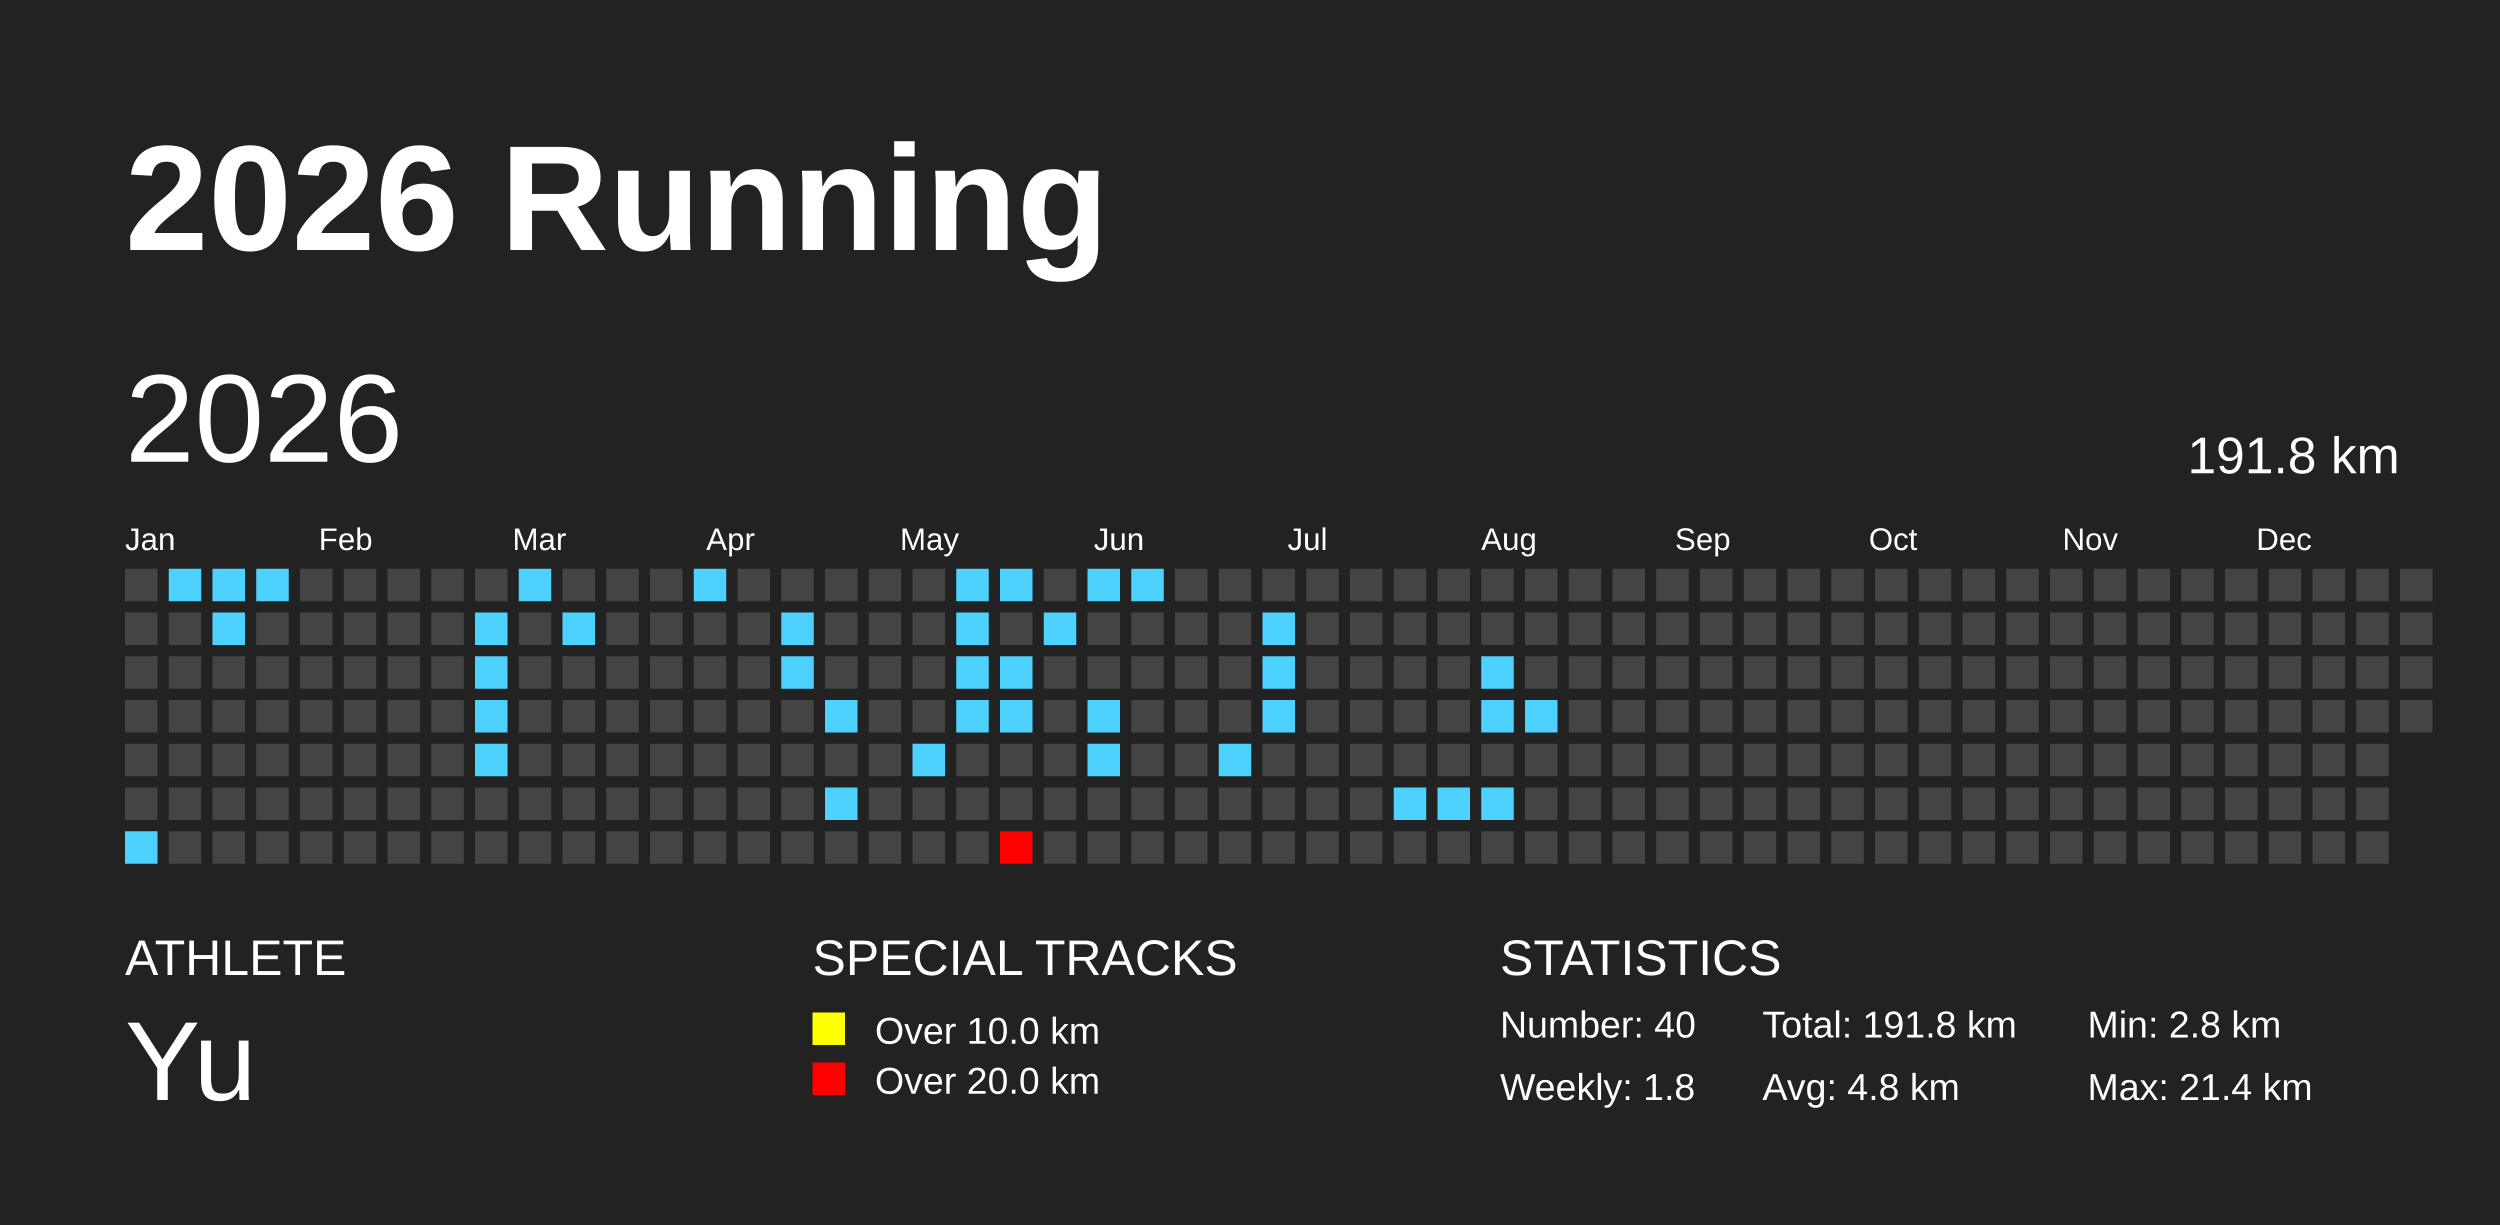
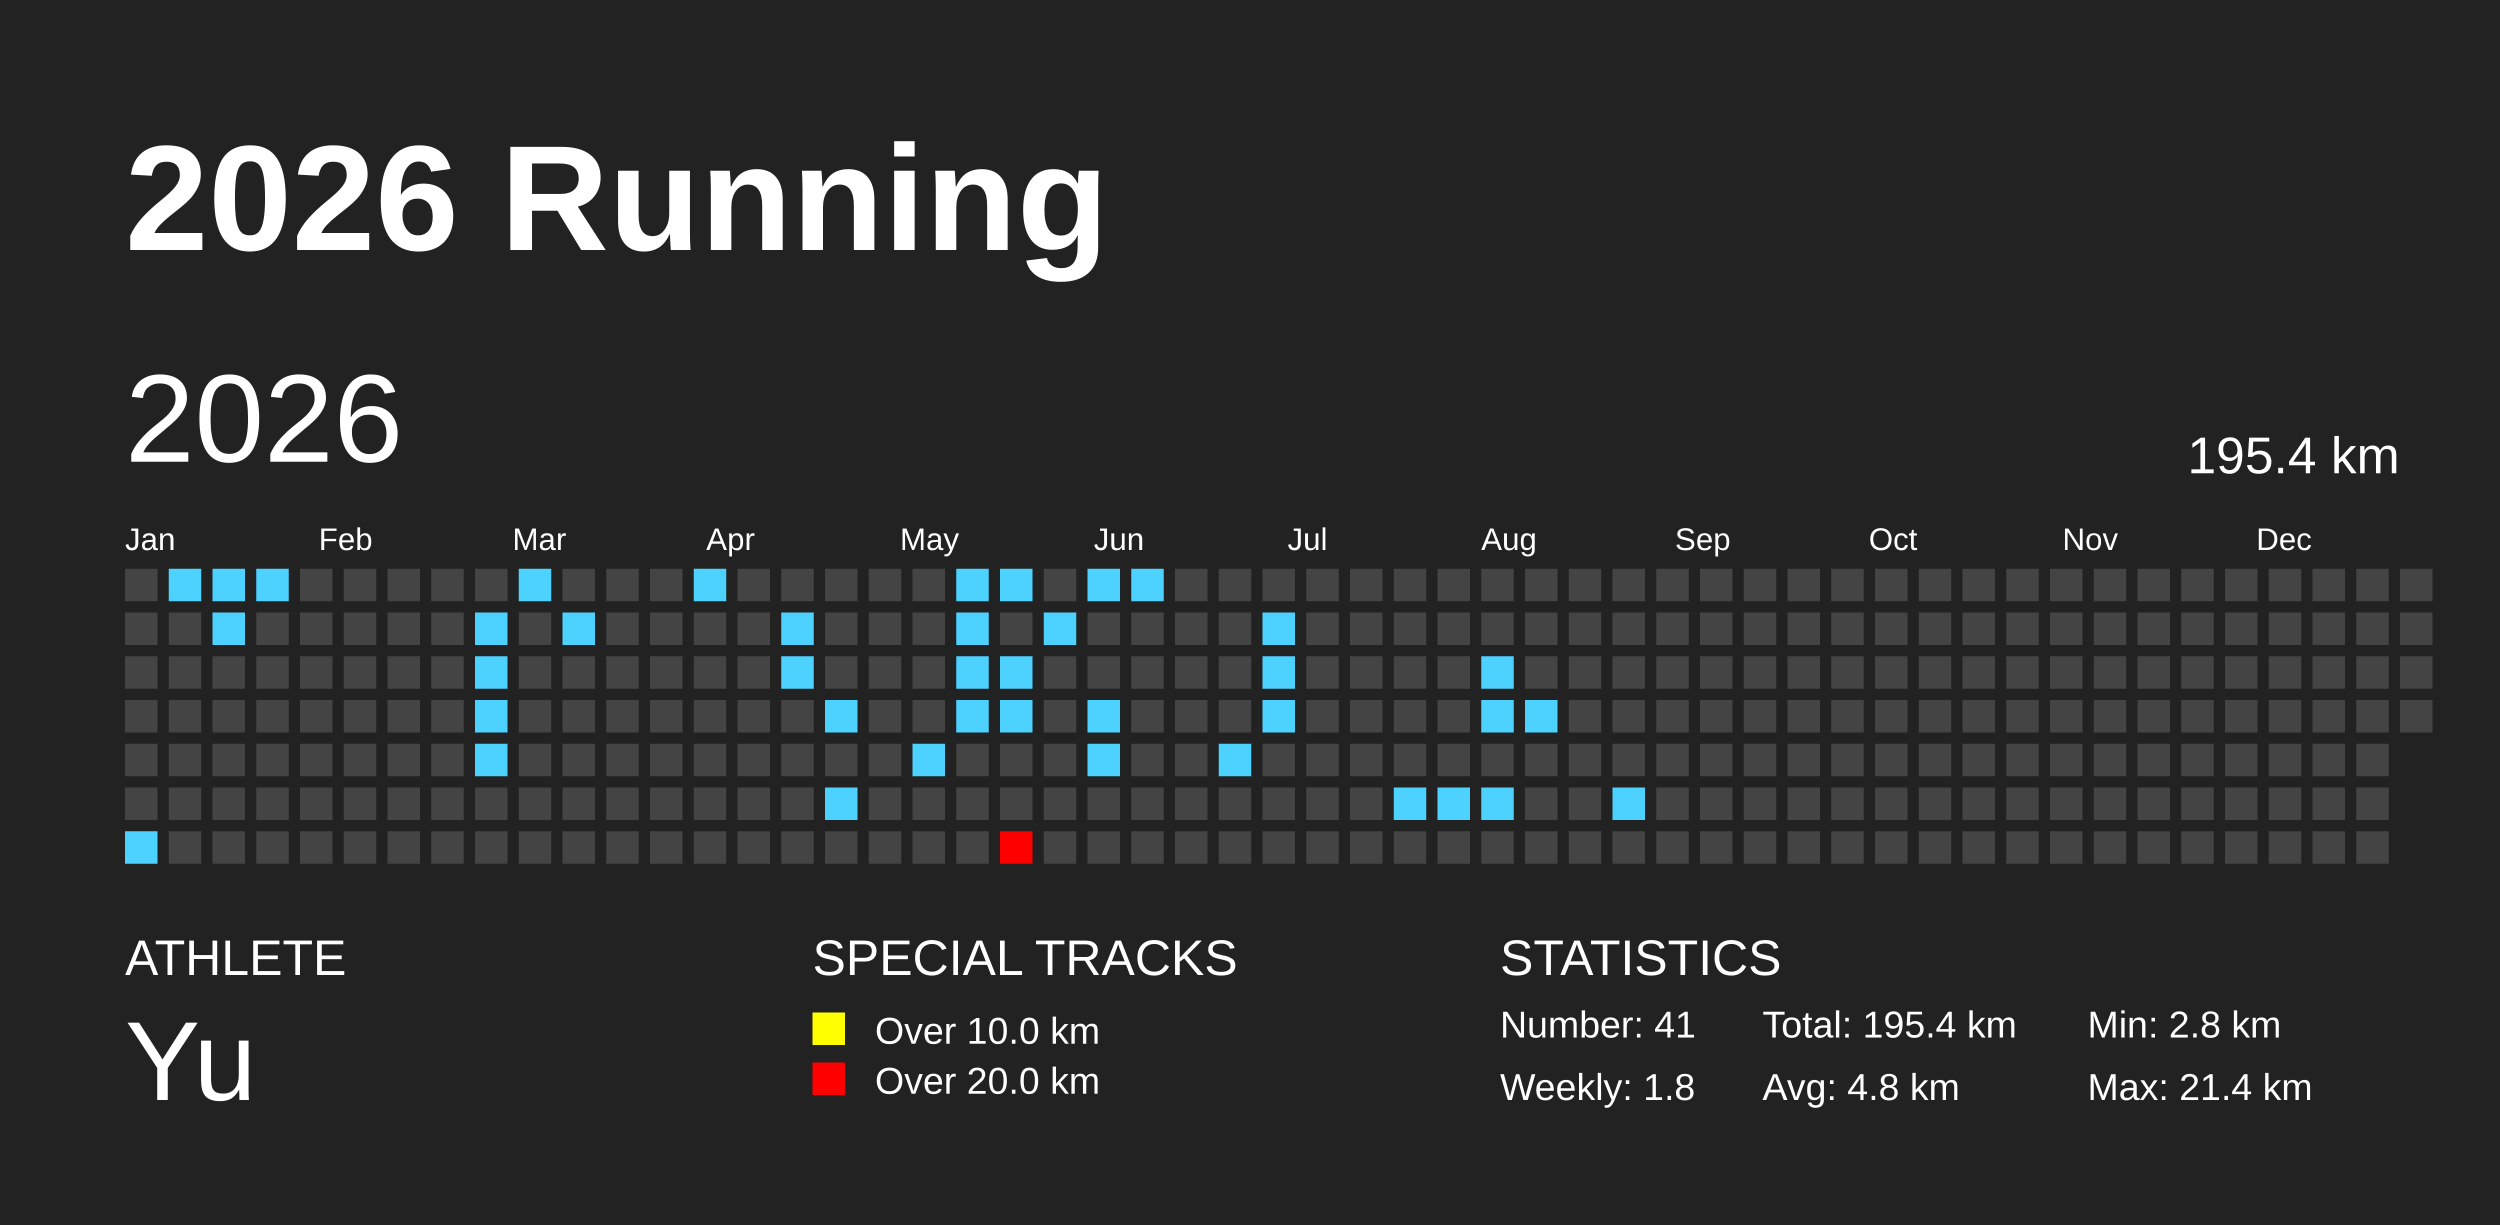
<svg xmlns="http://www.w3.org/2000/svg" baseProfile="full" height="98mm" version="1.1" viewBox="0,0,200,98" width="200mm">
  <defs />
  <rect fill="#222222" height="98" width="200" x="0" y="0" />
  <text fill="#FFFFFF" style="font-size:12px; font-family:Arial; font-weight:bold;" x="10" y="20">2026 Running</text>
  <text fill="#FFFFFF" style="font-size:4px; font-family:Arial" x="10" y="78">ATHLETE</text>
  <text fill="#FFFFFF" style="font-size:9px; font-family:Arial" x="10" y="88">Yu</text>
  <text fill="#FFFFFF" style="font-size:4px; font-family:Arial" x="65" y="78">SPECIAL TRACKS</text>
  <rect fill="yellow" height="2.6" width="2.6" x="65" y="81" />
  <text fill="#FFFFFF" style="font-size:3px; font-family:Arial" x="70" y="83.5">Over 10.0 km</text>
  <rect fill="red" height="2.6" width="2.6" x="65" y="85" />
  <text fill="#FFFFFF" style="font-size:3px; font-family:Arial" x="70" y="87.5">Over 20.0 km</text>
  <text fill="#FFFFFF" style="font-size:4px; font-family:Arial" x="120" y="78">STATISTICS</text>
-   <text fill="#FFFFFF" style="font-size:3px; font-family:Arial" x="120" y="83">Number: 40</text>
+   <text fill="#FFFFFF" style="font-size:3px; font-family:Arial" x="120" y="83">Number: 41</text>
  <text fill="#FFFFFF" style="font-size:3px; font-family:Arial" x="120" y="88">Weekly: 1.8</text>
-   <text fill="#FFFFFF" style="font-size:3px; font-family:Arial" x="141" y="83">Total: 191.8 km</text>
+   <text fill="#FFFFFF" style="font-size:3px; font-family:Arial" x="141" y="83">Total: 195.4 km</text>
  <text fill="#FFFFFF" style="font-size:3px; font-family:Arial" x="141" y="88">Avg: 4.8 km</text>
  <text fill="#FFFFFF" style="font-size:3px; font-family:Arial" x="167" y="83">Min: 2.8 km</text>
  <text fill="#FFFFFF" style="font-size:3px; font-family:Arial" x="167" y="88">Max: 21.4 km</text>
  <text dominant-baseline="hanging" fill="#FFFFFF" style="font-size:10.0px; font-family:Arial;" x="10" y="30">2026</text>
-   <text dominant-baseline="hanging" fill="#FFFFFF" style="font-size:4.125px; font-family:Arial;" x="175" y="35">191.8 km</text>
+   <text dominant-baseline="hanging" fill="#FFFFFF" style="font-size:4.125px; font-family:Arial;" x="175" y="35">195.4 km</text>
  <text fill="#FFFFFF" style="font-size:2.5px; font-family:Arial" x="10.0" y="44">Jan</text>
  <text fill="#FFFFFF" style="font-size:2.5px; font-family:Arial" x="25.5" y="44">Feb</text>
  <text fill="#FFFFFF" style="font-size:2.5px; font-family:Arial" x="41.0" y="44">Mar</text>
  <text fill="#FFFFFF" style="font-size:2.5px; font-family:Arial" x="56.5" y="44">Apr</text>
  <text fill="#FFFFFF" style="font-size:2.5px; font-family:Arial" x="72.0" y="44">May</text>
  <text fill="#FFFFFF" style="font-size:2.5px; font-family:Arial" x="87.5" y="44">Jun</text>
  <text fill="#FFFFFF" style="font-size:2.5px; font-family:Arial" x="103.0" y="44">Jul</text>
  <text fill="#FFFFFF" style="font-size:2.5px; font-family:Arial" x="118.5" y="44">Aug</text>
  <text fill="#FFFFFF" style="font-size:2.5px; font-family:Arial" x="134.0" y="44">Sep</text>
  <text fill="#FFFFFF" style="font-size:2.5px; font-family:Arial" x="149.5" y="44">Oct</text>
  <text fill="#FFFFFF" style="font-size:2.5px; font-family:Arial" x="165.0" y="44">Nov</text>
  <text fill="#FFFFFF" style="font-size:2.5px; font-family:Arial" x="180.5" y="44">Dec</text>
  <rect fill="#444444" height="2.6" width="2.6" x="10.0" y="45.5" />
  <rect fill="#444444" height="2.6" width="2.6" x="10.0" y="49.0" />
  <rect fill="#444444" height="2.6" width="2.6" x="10.0" y="52.5" />
  <rect fill="#444444" height="2.6" width="2.6" x="10.0" y="56.0" />
  <rect fill="#444444" height="2.6" width="2.6" x="10.0" y="59.5" />
  <rect fill="#444444" height="2.6" width="2.6" x="10.0" y="63.0" />
  <rect fill="#4dd2ff" height="2.6" width="2.6" x="10.0" y="66.5" />
  <rect fill="#4dd2ff" height="2.6" width="2.6" x="13.5" y="45.5" />
  <rect fill="#444444" height="2.6" width="2.6" x="13.5" y="49.0" />
  <rect fill="#444444" height="2.6" width="2.6" x="13.5" y="52.5" />
  <rect fill="#444444" height="2.6" width="2.6" x="13.5" y="56.0" />
  <rect fill="#444444" height="2.6" width="2.6" x="13.5" y="59.5" />
  <rect fill="#444444" height="2.6" width="2.6" x="13.5" y="63.0" />
  <rect fill="#444444" height="2.6" width="2.6" x="13.5" y="66.5" />
  <rect fill="#4dd2ff" height="2.6" width="2.6" x="17.0" y="45.5" />
  <rect fill="#4dd2ff" height="2.6" width="2.6" x="17.0" y="49.0" />
  <rect fill="#444444" height="2.6" width="2.6" x="17.0" y="52.5" />
  <rect fill="#444444" height="2.6" width="2.6" x="17.0" y="56.0" />
  <rect fill="#444444" height="2.6" width="2.6" x="17.0" y="59.5" />
  <rect fill="#444444" height="2.6" width="2.6" x="17.0" y="63.0" />
  <rect fill="#444444" height="2.6" width="2.6" x="17.0" y="66.5" />
  <rect fill="#4dd2ff" height="2.6" width="2.6" x="20.5" y="45.5" />
  <rect fill="#444444" height="2.6" width="2.6" x="20.5" y="49.0" />
  <rect fill="#444444" height="2.6" width="2.6" x="20.5" y="52.5" />
  <rect fill="#444444" height="2.6" width="2.6" x="20.5" y="56.0" />
  <rect fill="#444444" height="2.6" width="2.6" x="20.5" y="59.5" />
  <rect fill="#444444" height="2.6" width="2.6" x="20.5" y="63.0" />
  <rect fill="#444444" height="2.6" width="2.6" x="20.5" y="66.5" />
  <rect fill="#444444" height="2.6" width="2.6" x="24.0" y="45.5" />
  <rect fill="#444444" height="2.6" width="2.6" x="24.0" y="49.0" />
  <rect fill="#444444" height="2.6" width="2.6" x="24.0" y="52.5" />
  <rect fill="#444444" height="2.6" width="2.6" x="24.0" y="56.0" />
  <rect fill="#444444" height="2.6" width="2.6" x="24.0" y="59.5" />
  <rect fill="#444444" height="2.6" width="2.6" x="24.0" y="63.0" />
  <rect fill="#444444" height="2.6" width="2.6" x="24.0" y="66.5" />
  <rect fill="#444444" height="2.6" width="2.6" x="27.5" y="45.5" />
  <rect fill="#444444" height="2.6" width="2.6" x="27.5" y="49.0" />
  <rect fill="#444444" height="2.6" width="2.6" x="27.5" y="52.5" />
  <rect fill="#444444" height="2.6" width="2.6" x="27.5" y="56.0" />
  <rect fill="#444444" height="2.6" width="2.6" x="27.5" y="59.5" />
  <rect fill="#444444" height="2.6" width="2.6" x="27.5" y="63.0" />
  <rect fill="#444444" height="2.6" width="2.6" x="27.5" y="66.5" />
  <rect fill="#444444" height="2.6" width="2.6" x="31.0" y="45.5" />
  <rect fill="#444444" height="2.6" width="2.6" x="31.0" y="49.0" />
  <rect fill="#444444" height="2.6" width="2.6" x="31.0" y="52.5" />
  <rect fill="#444444" height="2.6" width="2.6" x="31.0" y="56.0" />
  <rect fill="#444444" height="2.6" width="2.6" x="31.0" y="59.5" />
  <rect fill="#444444" height="2.6" width="2.6" x="31.0" y="63.0" />
  <rect fill="#444444" height="2.6" width="2.6" x="31.0" y="66.5" />
  <rect fill="#444444" height="2.6" width="2.6" x="34.5" y="45.5" />
  <rect fill="#444444" height="2.6" width="2.6" x="34.5" y="49.0" />
  <rect fill="#444444" height="2.6" width="2.6" x="34.5" y="52.5" />
  <rect fill="#444444" height="2.6" width="2.6" x="34.5" y="56.0" />
  <rect fill="#444444" height="2.6" width="2.6" x="34.5" y="59.5" />
  <rect fill="#444444" height="2.6" width="2.6" x="34.5" y="63.0" />
  <rect fill="#444444" height="2.6" width="2.6" x="34.5" y="66.5" />
  <rect fill="#444444" height="2.6" width="2.6" x="38.0" y="45.5" />
  <rect fill="#4dd2ff" height="2.6" width="2.6" x="38.0" y="49.0" />
  <rect fill="#4dd2ff" height="2.6" width="2.6" x="38.0" y="52.5" />
  <rect fill="#4dd2ff" height="2.6" width="2.6" x="38.0" y="56.0" />
  <rect fill="#4dd2ff" height="2.6" width="2.6" x="38.0" y="59.5" />
  <rect fill="#444444" height="2.6" width="2.6" x="38.0" y="63.0" />
  <rect fill="#444444" height="2.6" width="2.6" x="38.0" y="66.5" />
  <rect fill="#4dd2ff" height="2.6" width="2.6" x="41.5" y="45.5" />
  <rect fill="#444444" height="2.6" width="2.6" x="41.5" y="49.0" />
  <rect fill="#444444" height="2.6" width="2.6" x="41.5" y="52.5" />
  <rect fill="#444444" height="2.6" width="2.6" x="41.5" y="56.0" />
  <rect fill="#444444" height="2.6" width="2.6" x="41.5" y="59.5" />
  <rect fill="#444444" height="2.6" width="2.6" x="41.5" y="63.0" />
  <rect fill="#444444" height="2.6" width="2.6" x="41.5" y="66.5" />
  <rect fill="#444444" height="2.6" width="2.6" x="45.0" y="45.5" />
  <rect fill="#4dd2ff" height="2.6" width="2.6" x="45.0" y="49.0" />
  <rect fill="#444444" height="2.6" width="2.6" x="45.0" y="52.5" />
  <rect fill="#444444" height="2.6" width="2.6" x="45.0" y="56.0" />
  <rect fill="#444444" height="2.6" width="2.6" x="45.0" y="59.5" />
  <rect fill="#444444" height="2.6" width="2.6" x="45.0" y="63.0" />
  <rect fill="#444444" height="2.6" width="2.6" x="45.0" y="66.5" />
  <rect fill="#444444" height="2.6" width="2.6" x="48.5" y="45.5" />
  <rect fill="#444444" height="2.6" width="2.6" x="48.5" y="49.0" />
  <rect fill="#444444" height="2.6" width="2.6" x="48.5" y="52.5" />
  <rect fill="#444444" height="2.6" width="2.6" x="48.5" y="56.0" />
  <rect fill="#444444" height="2.6" width="2.6" x="48.5" y="59.5" />
  <rect fill="#444444" height="2.6" width="2.6" x="48.5" y="63.0" />
  <rect fill="#444444" height="2.6" width="2.6" x="48.5" y="66.5" />
  <rect fill="#444444" height="2.6" width="2.6" x="52.0" y="45.5" />
  <rect fill="#444444" height="2.6" width="2.6" x="52.0" y="49.0" />
  <rect fill="#444444" height="2.6" width="2.6" x="52.0" y="52.5" />
  <rect fill="#444444" height="2.6" width="2.6" x="52.0" y="56.0" />
  <rect fill="#444444" height="2.6" width="2.6" x="52.0" y="59.5" />
  <rect fill="#444444" height="2.6" width="2.6" x="52.0" y="63.0" />
  <rect fill="#444444" height="2.6" width="2.6" x="52.0" y="66.5" />
  <rect fill="#4dd2ff" height="2.6" width="2.6" x="55.5" y="45.5" />
  <rect fill="#444444" height="2.6" width="2.6" x="55.5" y="49.0" />
  <rect fill="#444444" height="2.6" width="2.6" x="55.5" y="52.5" />
  <rect fill="#444444" height="2.6" width="2.6" x="55.5" y="56.0" />
  <rect fill="#444444" height="2.6" width="2.6" x="55.5" y="59.5" />
  <rect fill="#444444" height="2.6" width="2.6" x="55.5" y="63.0" />
  <rect fill="#444444" height="2.6" width="2.6" x="55.5" y="66.5" />
  <rect fill="#444444" height="2.6" width="2.6" x="59.0" y="45.5" />
  <rect fill="#444444" height="2.6" width="2.6" x="59.0" y="49.0" />
  <rect fill="#444444" height="2.6" width="2.6" x="59.0" y="52.5" />
  <rect fill="#444444" height="2.6" width="2.6" x="59.0" y="56.0" />
  <rect fill="#444444" height="2.6" width="2.6" x="59.0" y="59.5" />
  <rect fill="#444444" height="2.6" width="2.6" x="59.0" y="63.0" />
  <rect fill="#444444" height="2.6" width="2.6" x="59.0" y="66.5" />
  <rect fill="#444444" height="2.6" width="2.6" x="62.5" y="45.5" />
  <rect fill="#4dd2ff" height="2.6" width="2.6" x="62.5" y="49.0" />
  <rect fill="#4dd2ff" height="2.6" width="2.6" x="62.5" y="52.5" />
  <rect fill="#444444" height="2.6" width="2.6" x="62.5" y="56.0" />
  <rect fill="#444444" height="2.6" width="2.6" x="62.5" y="59.5" />
  <rect fill="#444444" height="2.6" width="2.6" x="62.5" y="63.0" />
  <rect fill="#444444" height="2.6" width="2.6" x="62.5" y="66.5" />
  <rect fill="#444444" height="2.6" width="2.6" x="66.0" y="45.5" />
  <rect fill="#444444" height="2.6" width="2.6" x="66.0" y="49.0" />
  <rect fill="#444444" height="2.6" width="2.6" x="66.0" y="52.5" />
  <rect fill="#4dd2ff" height="2.6" width="2.6" x="66.0" y="56.0" />
  <rect fill="#444444" height="2.6" width="2.6" x="66.0" y="59.5" />
  <rect fill="#4dd2ff" height="2.6" width="2.6" x="66.0" y="63.0" />
  <rect fill="#444444" height="2.6" width="2.6" x="66.0" y="66.5" />
  <rect fill="#444444" height="2.6" width="2.6" x="69.5" y="45.5" />
  <rect fill="#444444" height="2.6" width="2.6" x="69.5" y="49.0" />
  <rect fill="#444444" height="2.6" width="2.6" x="69.5" y="52.5" />
  <rect fill="#444444" height="2.6" width="2.6" x="69.5" y="56.0" />
  <rect fill="#444444" height="2.6" width="2.6" x="69.5" y="59.5" />
  <rect fill="#444444" height="2.6" width="2.6" x="69.5" y="63.0" />
  <rect fill="#444444" height="2.6" width="2.6" x="69.5" y="66.5" />
  <rect fill="#444444" height="2.6" width="2.6" x="73.0" y="45.5" />
  <rect fill="#444444" height="2.6" width="2.6" x="73.0" y="49.0" />
  <rect fill="#444444" height="2.6" width="2.6" x="73.0" y="52.5" />
  <rect fill="#444444" height="2.6" width="2.6" x="73.0" y="56.0" />
  <rect fill="#4dd2ff" height="2.6" width="2.6" x="73.0" y="59.5" />
  <rect fill="#444444" height="2.6" width="2.6" x="73.0" y="63.0" />
  <rect fill="#444444" height="2.6" width="2.6" x="73.0" y="66.5" />
  <rect fill="#4dd2ff" height="2.6" width="2.6" x="76.5" y="45.5" />
  <rect fill="#4dd2ff" height="2.6" width="2.6" x="76.5" y="49.0" />
  <rect fill="#4dd2ff" height="2.6" width="2.6" x="76.5" y="52.5" />
  <rect fill="#4dd2ff" height="2.6" width="2.6" x="76.5" y="56.0" />
  <rect fill="#444444" height="2.6" width="2.6" x="76.5" y="59.5" />
  <rect fill="#444444" height="2.6" width="2.6" x="76.5" y="63.0" />
  <rect fill="#444444" height="2.6" width="2.6" x="76.5" y="66.5" />
  <rect fill="#4dd2ff" height="2.6" width="2.6" x="80.0" y="45.5" />
  <rect fill="#444444" height="2.6" width="2.6" x="80.0" y="49.0" />
  <rect fill="#4dd2ff" height="2.6" width="2.6" x="80.0" y="52.5" />
  <rect fill="#4dd2ff" height="2.6" width="2.6" x="80.0" y="56.0" />
  <rect fill="#444444" height="2.6" width="2.6" x="80.0" y="59.5" />
  <rect fill="#444444" height="2.6" width="2.6" x="80.0" y="63.0" />
  <rect fill="red" height="2.6" width="2.6" x="80.0" y="66.5" />
  <rect fill="#444444" height="2.6" width="2.6" x="83.5" y="45.5" />
  <rect fill="#4dd2ff" height="2.6" width="2.6" x="83.5" y="49.0" />
  <rect fill="#444444" height="2.6" width="2.6" x="83.5" y="52.5" />
  <rect fill="#444444" height="2.6" width="2.6" x="83.5" y="56.0" />
  <rect fill="#444444" height="2.6" width="2.6" x="83.5" y="59.5" />
  <rect fill="#444444" height="2.6" width="2.6" x="83.5" y="63.0" />
  <rect fill="#444444" height="2.6" width="2.6" x="83.5" y="66.5" />
  <rect fill="#4dd2ff" height="2.6" width="2.6" x="87.0" y="45.5" />
  <rect fill="#444444" height="2.6" width="2.6" x="87.0" y="49.0" />
  <rect fill="#444444" height="2.6" width="2.6" x="87.0" y="52.5" />
  <rect fill="#4dd2ff" height="2.6" width="2.6" x="87.0" y="56.0" />
  <rect fill="#4dd2ff" height="2.6" width="2.6" x="87.0" y="59.5" />
  <rect fill="#444444" height="2.6" width="2.6" x="87.0" y="63.0" />
  <rect fill="#444444" height="2.6" width="2.6" x="87.0" y="66.5" />
  <rect fill="#4dd2ff" height="2.6" width="2.6" x="90.5" y="45.5" />
  <rect fill="#444444" height="2.6" width="2.6" x="90.5" y="49.0" />
  <rect fill="#444444" height="2.6" width="2.6" x="90.5" y="52.5" />
  <rect fill="#444444" height="2.6" width="2.6" x="90.5" y="56.0" />
  <rect fill="#444444" height="2.6" width="2.6" x="90.5" y="59.5" />
  <rect fill="#444444" height="2.6" width="2.6" x="90.5" y="63.0" />
  <rect fill="#444444" height="2.6" width="2.6" x="90.5" y="66.5" />
  <rect fill="#444444" height="2.6" width="2.6" x="94.0" y="45.5" />
  <rect fill="#444444" height="2.6" width="2.6" x="94.0" y="49.0" />
  <rect fill="#444444" height="2.6" width="2.6" x="94.0" y="52.5" />
  <rect fill="#444444" height="2.6" width="2.6" x="94.0" y="56.0" />
  <rect fill="#444444" height="2.6" width="2.6" x="94.0" y="59.5" />
  <rect fill="#444444" height="2.6" width="2.6" x="94.0" y="63.0" />
  <rect fill="#444444" height="2.6" width="2.6" x="94.0" y="66.5" />
  <rect fill="#444444" height="2.6" width="2.6" x="97.5" y="45.5" />
  <rect fill="#444444" height="2.6" width="2.6" x="97.5" y="49.0" />
  <rect fill="#444444" height="2.6" width="2.6" x="97.5" y="52.5" />
  <rect fill="#444444" height="2.6" width="2.6" x="97.5" y="56.0" />
  <rect fill="#4dd2ff" height="2.6" width="2.6" x="97.5" y="59.5" />
  <rect fill="#444444" height="2.6" width="2.6" x="97.5" y="63.0" />
  <rect fill="#444444" height="2.6" width="2.6" x="97.5" y="66.5" />
  <rect fill="#444444" height="2.6" width="2.6" x="101.0" y="45.5" />
  <rect fill="#4dd2ff" height="2.6" width="2.6" x="101.0" y="49.0" />
  <rect fill="#4dd2ff" height="2.6" width="2.6" x="101.0" y="52.5" />
  <rect fill="#4dd2ff" height="2.6" width="2.6" x="101.0" y="56.0" />
  <rect fill="#444444" height="2.6" width="2.6" x="101.0" y="59.5" />
  <rect fill="#444444" height="2.6" width="2.6" x="101.0" y="63.0" />
  <rect fill="#444444" height="2.6" width="2.6" x="101.0" y="66.5" />
  <rect fill="#444444" height="2.6" width="2.6" x="104.5" y="45.5" />
  <rect fill="#444444" height="2.6" width="2.6" x="104.5" y="49.0" />
  <rect fill="#444444" height="2.6" width="2.6" x="104.5" y="52.5" />
  <rect fill="#444444" height="2.6" width="2.6" x="104.5" y="56.0" />
  <rect fill="#444444" height="2.6" width="2.6" x="104.5" y="59.5" />
  <rect fill="#444444" height="2.6" width="2.6" x="104.5" y="63.0" />
  <rect fill="#444444" height="2.6" width="2.6" x="104.5" y="66.5" />
  <rect fill="#444444" height="2.6" width="2.6" x="108.0" y="45.5" />
  <rect fill="#444444" height="2.6" width="2.6" x="108.0" y="49.0" />
  <rect fill="#444444" height="2.6" width="2.6" x="108.0" y="52.5" />
  <rect fill="#444444" height="2.6" width="2.6" x="108.0" y="56.0" />
  <rect fill="#444444" height="2.6" width="2.6" x="108.0" y="59.5" />
  <rect fill="#444444" height="2.6" width="2.6" x="108.0" y="63.0" />
  <rect fill="#444444" height="2.6" width="2.6" x="108.0" y="66.5" />
  <rect fill="#444444" height="2.6" width="2.6" x="111.5" y="45.5" />
  <rect fill="#444444" height="2.6" width="2.6" x="111.5" y="49.0" />
  <rect fill="#444444" height="2.6" width="2.6" x="111.5" y="52.5" />
  <rect fill="#444444" height="2.6" width="2.6" x="111.5" y="56.0" />
  <rect fill="#444444" height="2.6" width="2.6" x="111.5" y="59.5" />
  <rect fill="#4dd2ff" height="2.6" width="2.6" x="111.5" y="63.0" />
  <rect fill="#444444" height="2.6" width="2.6" x="111.5" y="66.5" />
  <rect fill="#444444" height="2.6" width="2.6" x="115.0" y="45.5" />
  <rect fill="#444444" height="2.6" width="2.6" x="115.0" y="49.0" />
  <rect fill="#444444" height="2.6" width="2.6" x="115.0" y="52.5" />
  <rect fill="#444444" height="2.6" width="2.6" x="115.0" y="56.0" />
  <rect fill="#444444" height="2.6" width="2.6" x="115.0" y="59.5" />
  <rect fill="#4dd2ff" height="2.6" width="2.6" x="115.0" y="63.0" />
  <rect fill="#444444" height="2.6" width="2.6" x="115.0" y="66.5" />
  <rect fill="#444444" height="2.6" width="2.6" x="118.5" y="45.5" />
  <rect fill="#444444" height="2.6" width="2.6" x="118.5" y="49.0" />
  <rect fill="#4dd2ff" height="2.6" width="2.6" x="118.5" y="52.5" />
  <rect fill="#4dd2ff" height="2.6" width="2.6" x="118.5" y="56.0" />
  <rect fill="#444444" height="2.6" width="2.6" x="118.5" y="59.5" />
  <rect fill="#4dd2ff" height="2.6" width="2.6" x="118.5" y="63.0" />
  <rect fill="#444444" height="2.6" width="2.6" x="118.5" y="66.5" />
  <rect fill="#444444" height="2.6" width="2.6" x="122.0" y="45.5" />
  <rect fill="#444444" height="2.6" width="2.6" x="122.0" y="49.0" />
  <rect fill="#444444" height="2.6" width="2.6" x="122.0" y="52.5" />
  <rect fill="#4dd2ff" height="2.6" width="2.6" x="122.0" y="56.0" />
  <rect fill="#444444" height="2.6" width="2.6" x="122.0" y="59.5" />
  <rect fill="#444444" height="2.6" width="2.6" x="122.0" y="63.0" />
  <rect fill="#444444" height="2.6" width="2.6" x="122.0" y="66.5" />
  <rect fill="#444444" height="2.6" width="2.6" x="125.5" y="45.5" />
  <rect fill="#444444" height="2.6" width="2.6" x="125.5" y="49.0" />
  <rect fill="#444444" height="2.6" width="2.6" x="125.5" y="52.5" />
  <rect fill="#444444" height="2.6" width="2.6" x="125.5" y="56.0" />
  <rect fill="#444444" height="2.6" width="2.6" x="125.5" y="59.5" />
  <rect fill="#444444" height="2.6" width="2.6" x="125.5" y="63.0" />
  <rect fill="#444444" height="2.6" width="2.6" x="125.5" y="66.5" />
  <rect fill="#444444" height="2.6" width="2.6" x="129.0" y="45.5" />
  <rect fill="#444444" height="2.6" width="2.6" x="129.0" y="49.0" />
  <rect fill="#444444" height="2.6" width="2.6" x="129.0" y="52.5" />
  <rect fill="#444444" height="2.6" width="2.6" x="129.0" y="56.0" />
  <rect fill="#444444" height="2.6" width="2.6" x="129.0" y="59.5" />
-   <rect fill="#444444" height="2.6" width="2.6" x="129.0" y="63.0" />
+   <rect fill="#4dd2ff" height="2.6" width="2.6" x="129.0" y="63.0" />
  <rect fill="#444444" height="2.6" width="2.6" x="129.0" y="66.5" />
  <rect fill="#444444" height="2.6" width="2.6" x="132.5" y="45.5" />
  <rect fill="#444444" height="2.6" width="2.6" x="132.5" y="49.0" />
  <rect fill="#444444" height="2.6" width="2.6" x="132.5" y="52.5" />
  <rect fill="#444444" height="2.6" width="2.6" x="132.5" y="56.0" />
  <rect fill="#444444" height="2.6" width="2.6" x="132.5" y="59.5" />
  <rect fill="#444444" height="2.6" width="2.6" x="132.5" y="63.0" />
  <rect fill="#444444" height="2.6" width="2.6" x="132.5" y="66.5" />
  <rect fill="#444444" height="2.6" width="2.6" x="136.0" y="45.5" />
  <rect fill="#444444" height="2.6" width="2.6" x="136.0" y="49.0" />
  <rect fill="#444444" height="2.6" width="2.6" x="136.0" y="52.5" />
  <rect fill="#444444" height="2.6" width="2.6" x="136.0" y="56.0" />
  <rect fill="#444444" height="2.6" width="2.6" x="136.0" y="59.5" />
  <rect fill="#444444" height="2.6" width="2.6" x="136.0" y="63.0" />
  <rect fill="#444444" height="2.6" width="2.6" x="136.0" y="66.5" />
  <rect fill="#444444" height="2.6" width="2.6" x="139.5" y="45.5" />
  <rect fill="#444444" height="2.6" width="2.6" x="139.5" y="49.0" />
  <rect fill="#444444" height="2.6" width="2.6" x="139.5" y="52.5" />
  <rect fill="#444444" height="2.6" width="2.6" x="139.5" y="56.0" />
  <rect fill="#444444" height="2.6" width="2.6" x="139.5" y="59.5" />
  <rect fill="#444444" height="2.6" width="2.6" x="139.5" y="63.0" />
  <rect fill="#444444" height="2.6" width="2.6" x="139.5" y="66.5" />
  <rect fill="#444444" height="2.6" width="2.6" x="143.0" y="45.5" />
  <rect fill="#444444" height="2.6" width="2.6" x="143.0" y="49.0" />
  <rect fill="#444444" height="2.6" width="2.6" x="143.0" y="52.5" />
  <rect fill="#444444" height="2.6" width="2.6" x="143.0" y="56.0" />
  <rect fill="#444444" height="2.6" width="2.6" x="143.0" y="59.5" />
  <rect fill="#444444" height="2.6" width="2.6" x="143.0" y="63.0" />
  <rect fill="#444444" height="2.6" width="2.6" x="143.0" y="66.5" />
  <rect fill="#444444" height="2.6" width="2.6" x="146.5" y="45.5" />
  <rect fill="#444444" height="2.6" width="2.6" x="146.5" y="49.0" />
  <rect fill="#444444" height="2.6" width="2.6" x="146.5" y="52.5" />
  <rect fill="#444444" height="2.6" width="2.6" x="146.5" y="56.0" />
  <rect fill="#444444" height="2.6" width="2.6" x="146.5" y="59.5" />
  <rect fill="#444444" height="2.6" width="2.6" x="146.5" y="63.0" />
  <rect fill="#444444" height="2.6" width="2.6" x="146.5" y="66.5" />
  <rect fill="#444444" height="2.6" width="2.6" x="150.0" y="45.5" />
  <rect fill="#444444" height="2.6" width="2.6" x="150.0" y="49.0" />
  <rect fill="#444444" height="2.6" width="2.6" x="150.0" y="52.5" />
  <rect fill="#444444" height="2.6" width="2.6" x="150.0" y="56.0" />
  <rect fill="#444444" height="2.6" width="2.6" x="150.0" y="59.5" />
  <rect fill="#444444" height="2.6" width="2.6" x="150.0" y="63.0" />
  <rect fill="#444444" height="2.6" width="2.6" x="150.0" y="66.5" />
  <rect fill="#444444" height="2.6" width="2.6" x="153.5" y="45.5" />
  <rect fill="#444444" height="2.6" width="2.6" x="153.5" y="49.0" />
  <rect fill="#444444" height="2.6" width="2.6" x="153.5" y="52.5" />
  <rect fill="#444444" height="2.6" width="2.6" x="153.5" y="56.0" />
  <rect fill="#444444" height="2.6" width="2.6" x="153.5" y="59.5" />
  <rect fill="#444444" height="2.6" width="2.6" x="153.5" y="63.0" />
  <rect fill="#444444" height="2.6" width="2.6" x="153.5" y="66.5" />
  <rect fill="#444444" height="2.6" width="2.6" x="157.0" y="45.5" />
  <rect fill="#444444" height="2.6" width="2.6" x="157.0" y="49.0" />
  <rect fill="#444444" height="2.6" width="2.6" x="157.0" y="52.5" />
  <rect fill="#444444" height="2.6" width="2.6" x="157.0" y="56.0" />
  <rect fill="#444444" height="2.6" width="2.6" x="157.0" y="59.5" />
  <rect fill="#444444" height="2.6" width="2.6" x="157.0" y="63.0" />
  <rect fill="#444444" height="2.6" width="2.6" x="157.0" y="66.5" />
  <rect fill="#444444" height="2.6" width="2.6" x="160.5" y="45.5" />
  <rect fill="#444444" height="2.6" width="2.6" x="160.5" y="49.0" />
  <rect fill="#444444" height="2.6" width="2.6" x="160.5" y="52.5" />
  <rect fill="#444444" height="2.6" width="2.6" x="160.5" y="56.0" />
  <rect fill="#444444" height="2.6" width="2.6" x="160.5" y="59.5" />
  <rect fill="#444444" height="2.6" width="2.6" x="160.5" y="63.0" />
  <rect fill="#444444" height="2.6" width="2.6" x="160.5" y="66.5" />
  <rect fill="#444444" height="2.6" width="2.6" x="164.0" y="45.5" />
  <rect fill="#444444" height="2.6" width="2.6" x="164.0" y="49.0" />
  <rect fill="#444444" height="2.6" width="2.6" x="164.0" y="52.5" />
  <rect fill="#444444" height="2.6" width="2.6" x="164.0" y="56.0" />
  <rect fill="#444444" height="2.6" width="2.6" x="164.0" y="59.5" />
  <rect fill="#444444" height="2.6" width="2.6" x="164.0" y="63.0" />
  <rect fill="#444444" height="2.6" width="2.6" x="164.0" y="66.5" />
  <rect fill="#444444" height="2.6" width="2.6" x="167.5" y="45.5" />
  <rect fill="#444444" height="2.6" width="2.6" x="167.5" y="49.0" />
  <rect fill="#444444" height="2.6" width="2.6" x="167.5" y="52.5" />
  <rect fill="#444444" height="2.6" width="2.6" x="167.5" y="56.0" />
  <rect fill="#444444" height="2.6" width="2.6" x="167.5" y="59.5" />
  <rect fill="#444444" height="2.6" width="2.6" x="167.5" y="63.0" />
  <rect fill="#444444" height="2.6" width="2.6" x="167.5" y="66.5" />
  <rect fill="#444444" height="2.6" width="2.6" x="171.0" y="45.5" />
  <rect fill="#444444" height="2.6" width="2.6" x="171.0" y="49.0" />
  <rect fill="#444444" height="2.6" width="2.6" x="171.0" y="52.5" />
  <rect fill="#444444" height="2.6" width="2.6" x="171.0" y="56.0" />
  <rect fill="#444444" height="2.6" width="2.6" x="171.0" y="59.5" />
  <rect fill="#444444" height="2.6" width="2.6" x="171.0" y="63.0" />
  <rect fill="#444444" height="2.6" width="2.6" x="171.0" y="66.5" />
  <rect fill="#444444" height="2.6" width="2.6" x="174.5" y="45.5" />
  <rect fill="#444444" height="2.6" width="2.6" x="174.5" y="49.0" />
  <rect fill="#444444" height="2.6" width="2.6" x="174.5" y="52.5" />
  <rect fill="#444444" height="2.6" width="2.6" x="174.5" y="56.0" />
  <rect fill="#444444" height="2.6" width="2.6" x="174.5" y="59.5" />
  <rect fill="#444444" height="2.6" width="2.6" x="174.5" y="63.0" />
  <rect fill="#444444" height="2.6" width="2.6" x="174.5" y="66.5" />
  <rect fill="#444444" height="2.6" width="2.6" x="178.0" y="45.5" />
  <rect fill="#444444" height="2.6" width="2.6" x="178.0" y="49.0" />
  <rect fill="#444444" height="2.6" width="2.6" x="178.0" y="52.5" />
  <rect fill="#444444" height="2.6" width="2.6" x="178.0" y="56.0" />
  <rect fill="#444444" height="2.6" width="2.6" x="178.0" y="59.5" />
  <rect fill="#444444" height="2.6" width="2.6" x="178.0" y="63.0" />
  <rect fill="#444444" height="2.6" width="2.6" x="178.0" y="66.5" />
  <rect fill="#444444" height="2.6" width="2.6" x="181.5" y="45.5" />
  <rect fill="#444444" height="2.6" width="2.6" x="181.5" y="49.0" />
  <rect fill="#444444" height="2.6" width="2.6" x="181.5" y="52.5" />
  <rect fill="#444444" height="2.6" width="2.6" x="181.5" y="56.0" />
  <rect fill="#444444" height="2.6" width="2.6" x="181.5" y="59.5" />
  <rect fill="#444444" height="2.6" width="2.6" x="181.5" y="63.0" />
  <rect fill="#444444" height="2.6" width="2.6" x="181.5" y="66.5" />
  <rect fill="#444444" height="2.6" width="2.6" x="185.0" y="45.5" />
  <rect fill="#444444" height="2.6" width="2.6" x="185.0" y="49.0" />
  <rect fill="#444444" height="2.6" width="2.6" x="185.0" y="52.5" />
  <rect fill="#444444" height="2.6" width="2.6" x="185.0" y="56.0" />
  <rect fill="#444444" height="2.6" width="2.6" x="185.0" y="59.5" />
  <rect fill="#444444" height="2.6" width="2.6" x="185.0" y="63.0" />
  <rect fill="#444444" height="2.6" width="2.6" x="185.0" y="66.5" />
  <rect fill="#444444" height="2.6" width="2.6" x="188.5" y="45.5" />
  <rect fill="#444444" height="2.6" width="2.6" x="188.5" y="49.0" />
  <rect fill="#444444" height="2.6" width="2.6" x="188.5" y="52.5" />
  <rect fill="#444444" height="2.6" width="2.6" x="188.5" y="56.0" />
  <rect fill="#444444" height="2.6" width="2.6" x="188.5" y="59.5" />
  <rect fill="#444444" height="2.6" width="2.6" x="188.5" y="63.0" />
  <rect fill="#444444" height="2.6" width="2.6" x="188.5" y="66.5" />
  <rect fill="#444444" height="2.6" width="2.6" x="192.0" y="45.5" />
  <rect fill="#444444" height="2.6" width="2.6" x="192.0" y="49.0" />
  <rect fill="#444444" height="2.6" width="2.6" x="192.0" y="52.5" />
  <rect fill="#444444" height="2.6" width="2.6" x="192.0" y="56.0" />
</svg>
